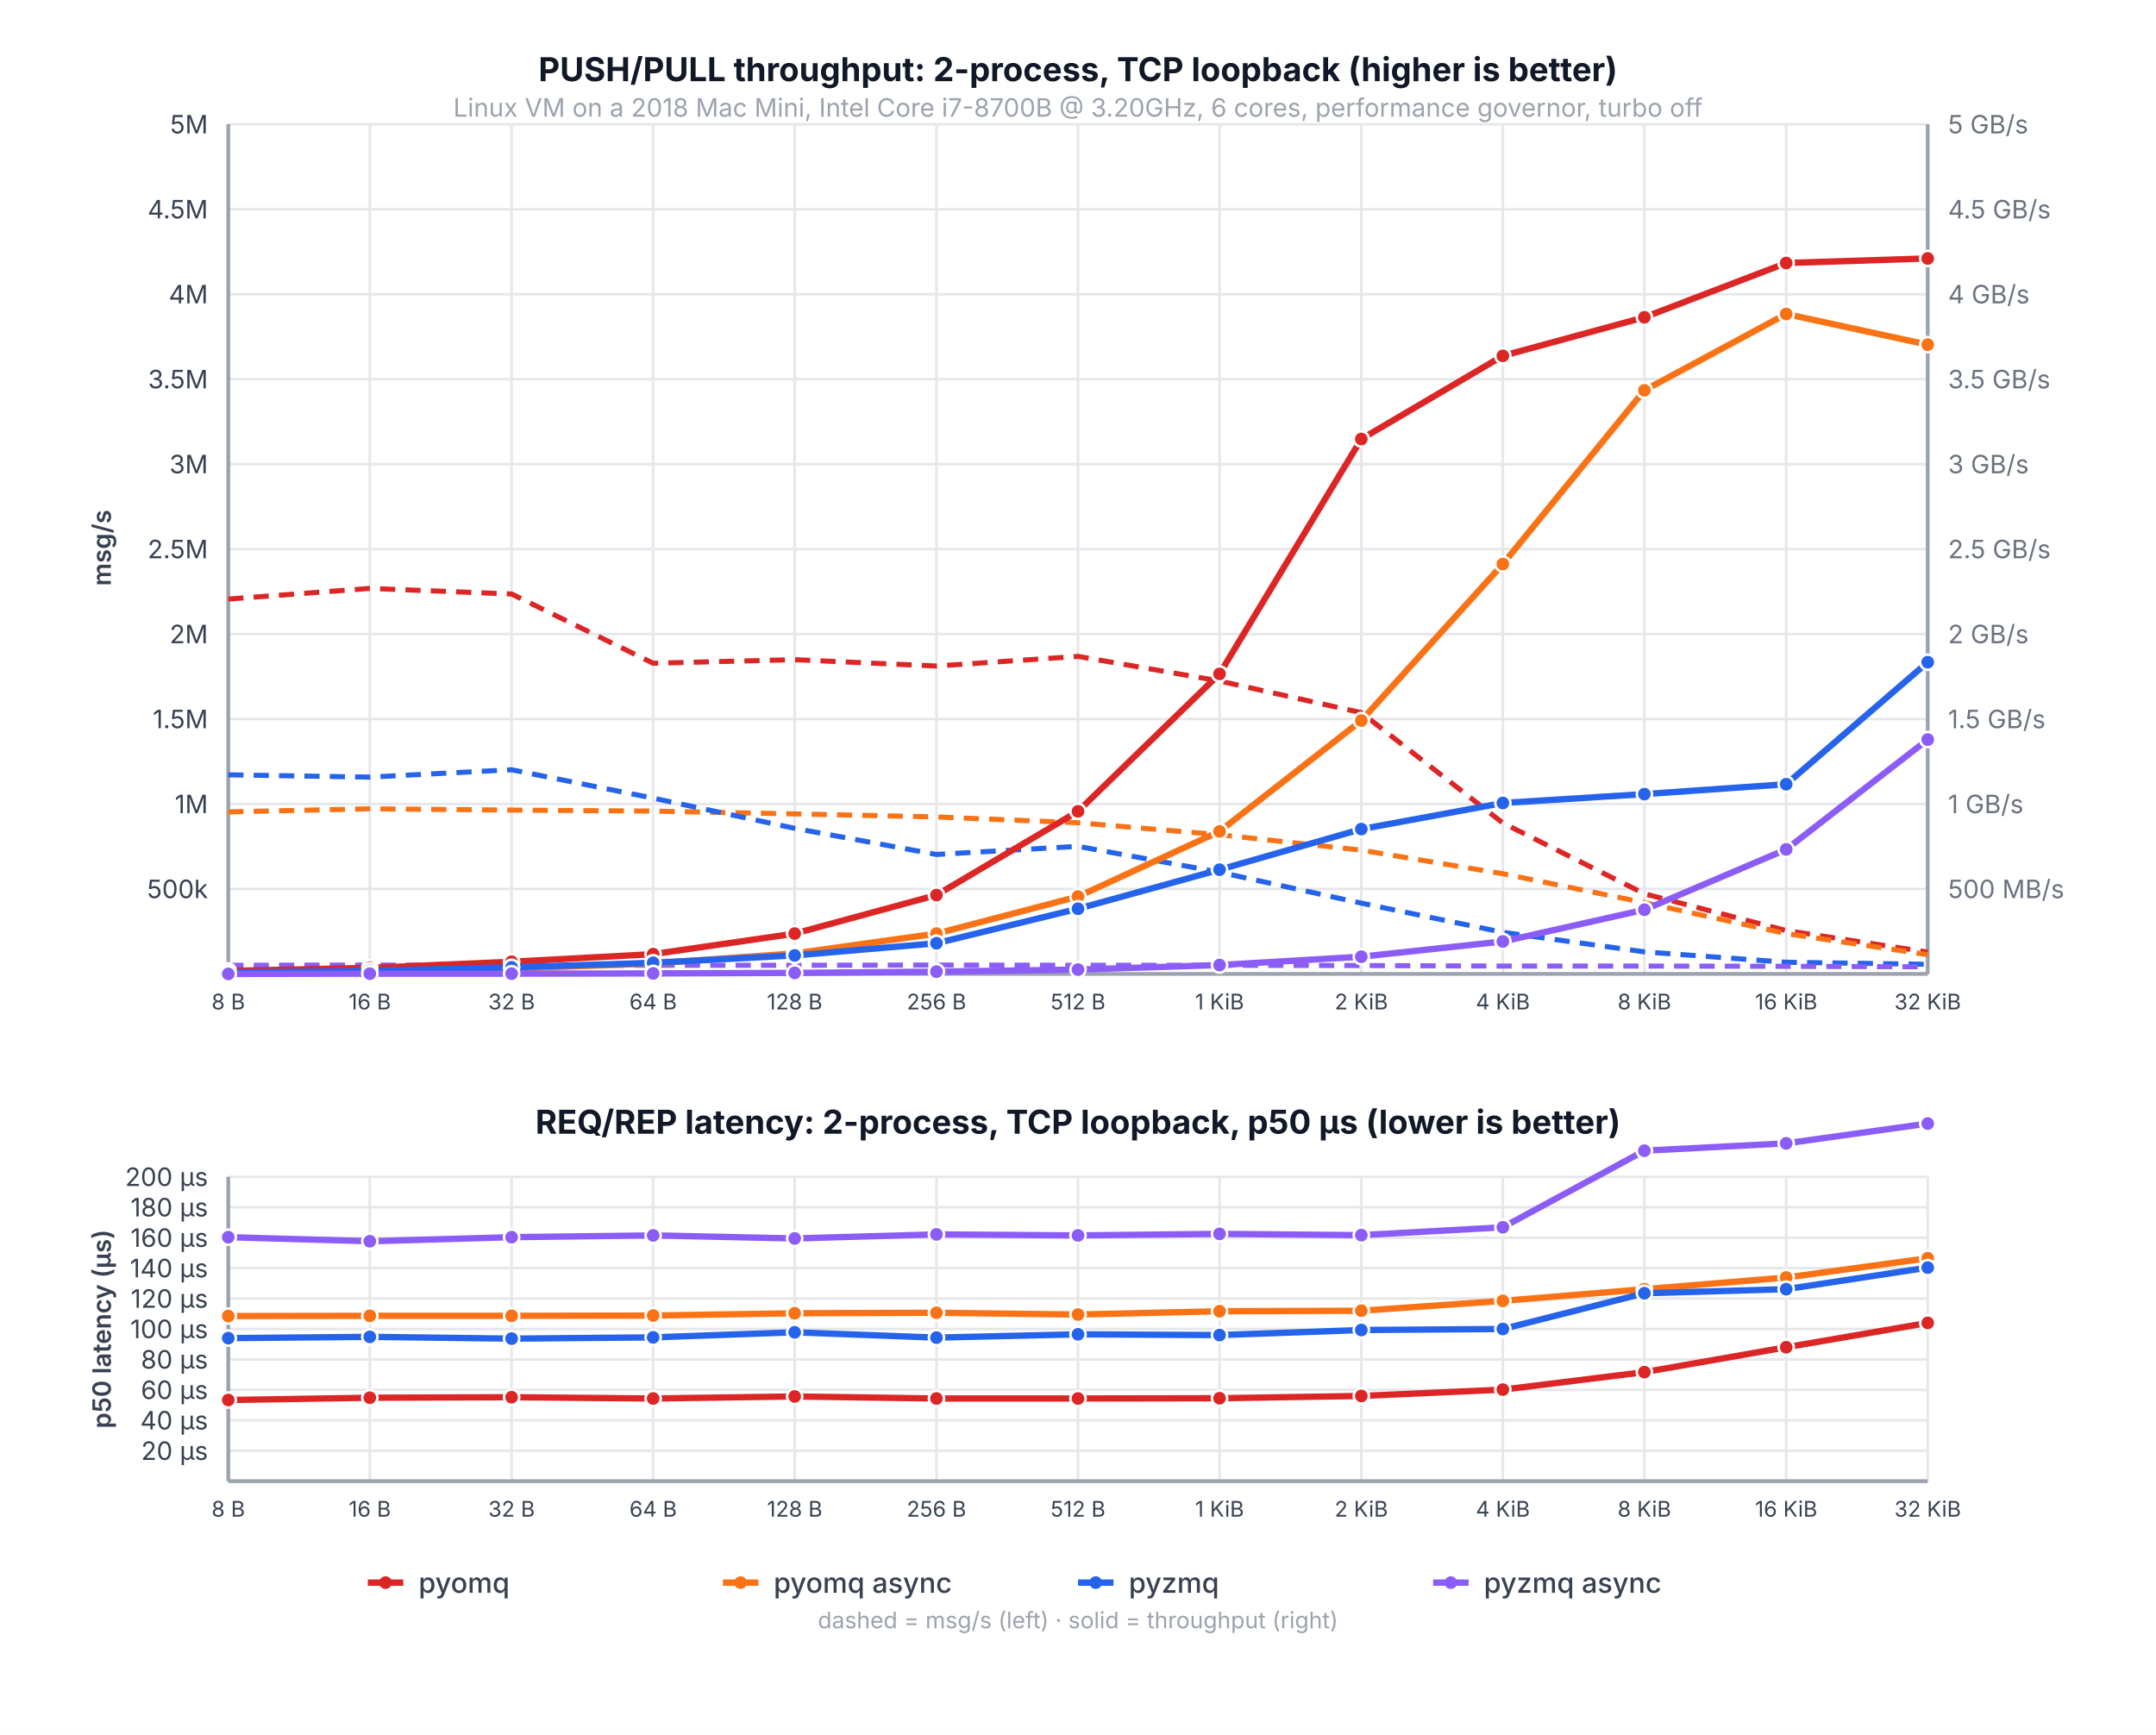
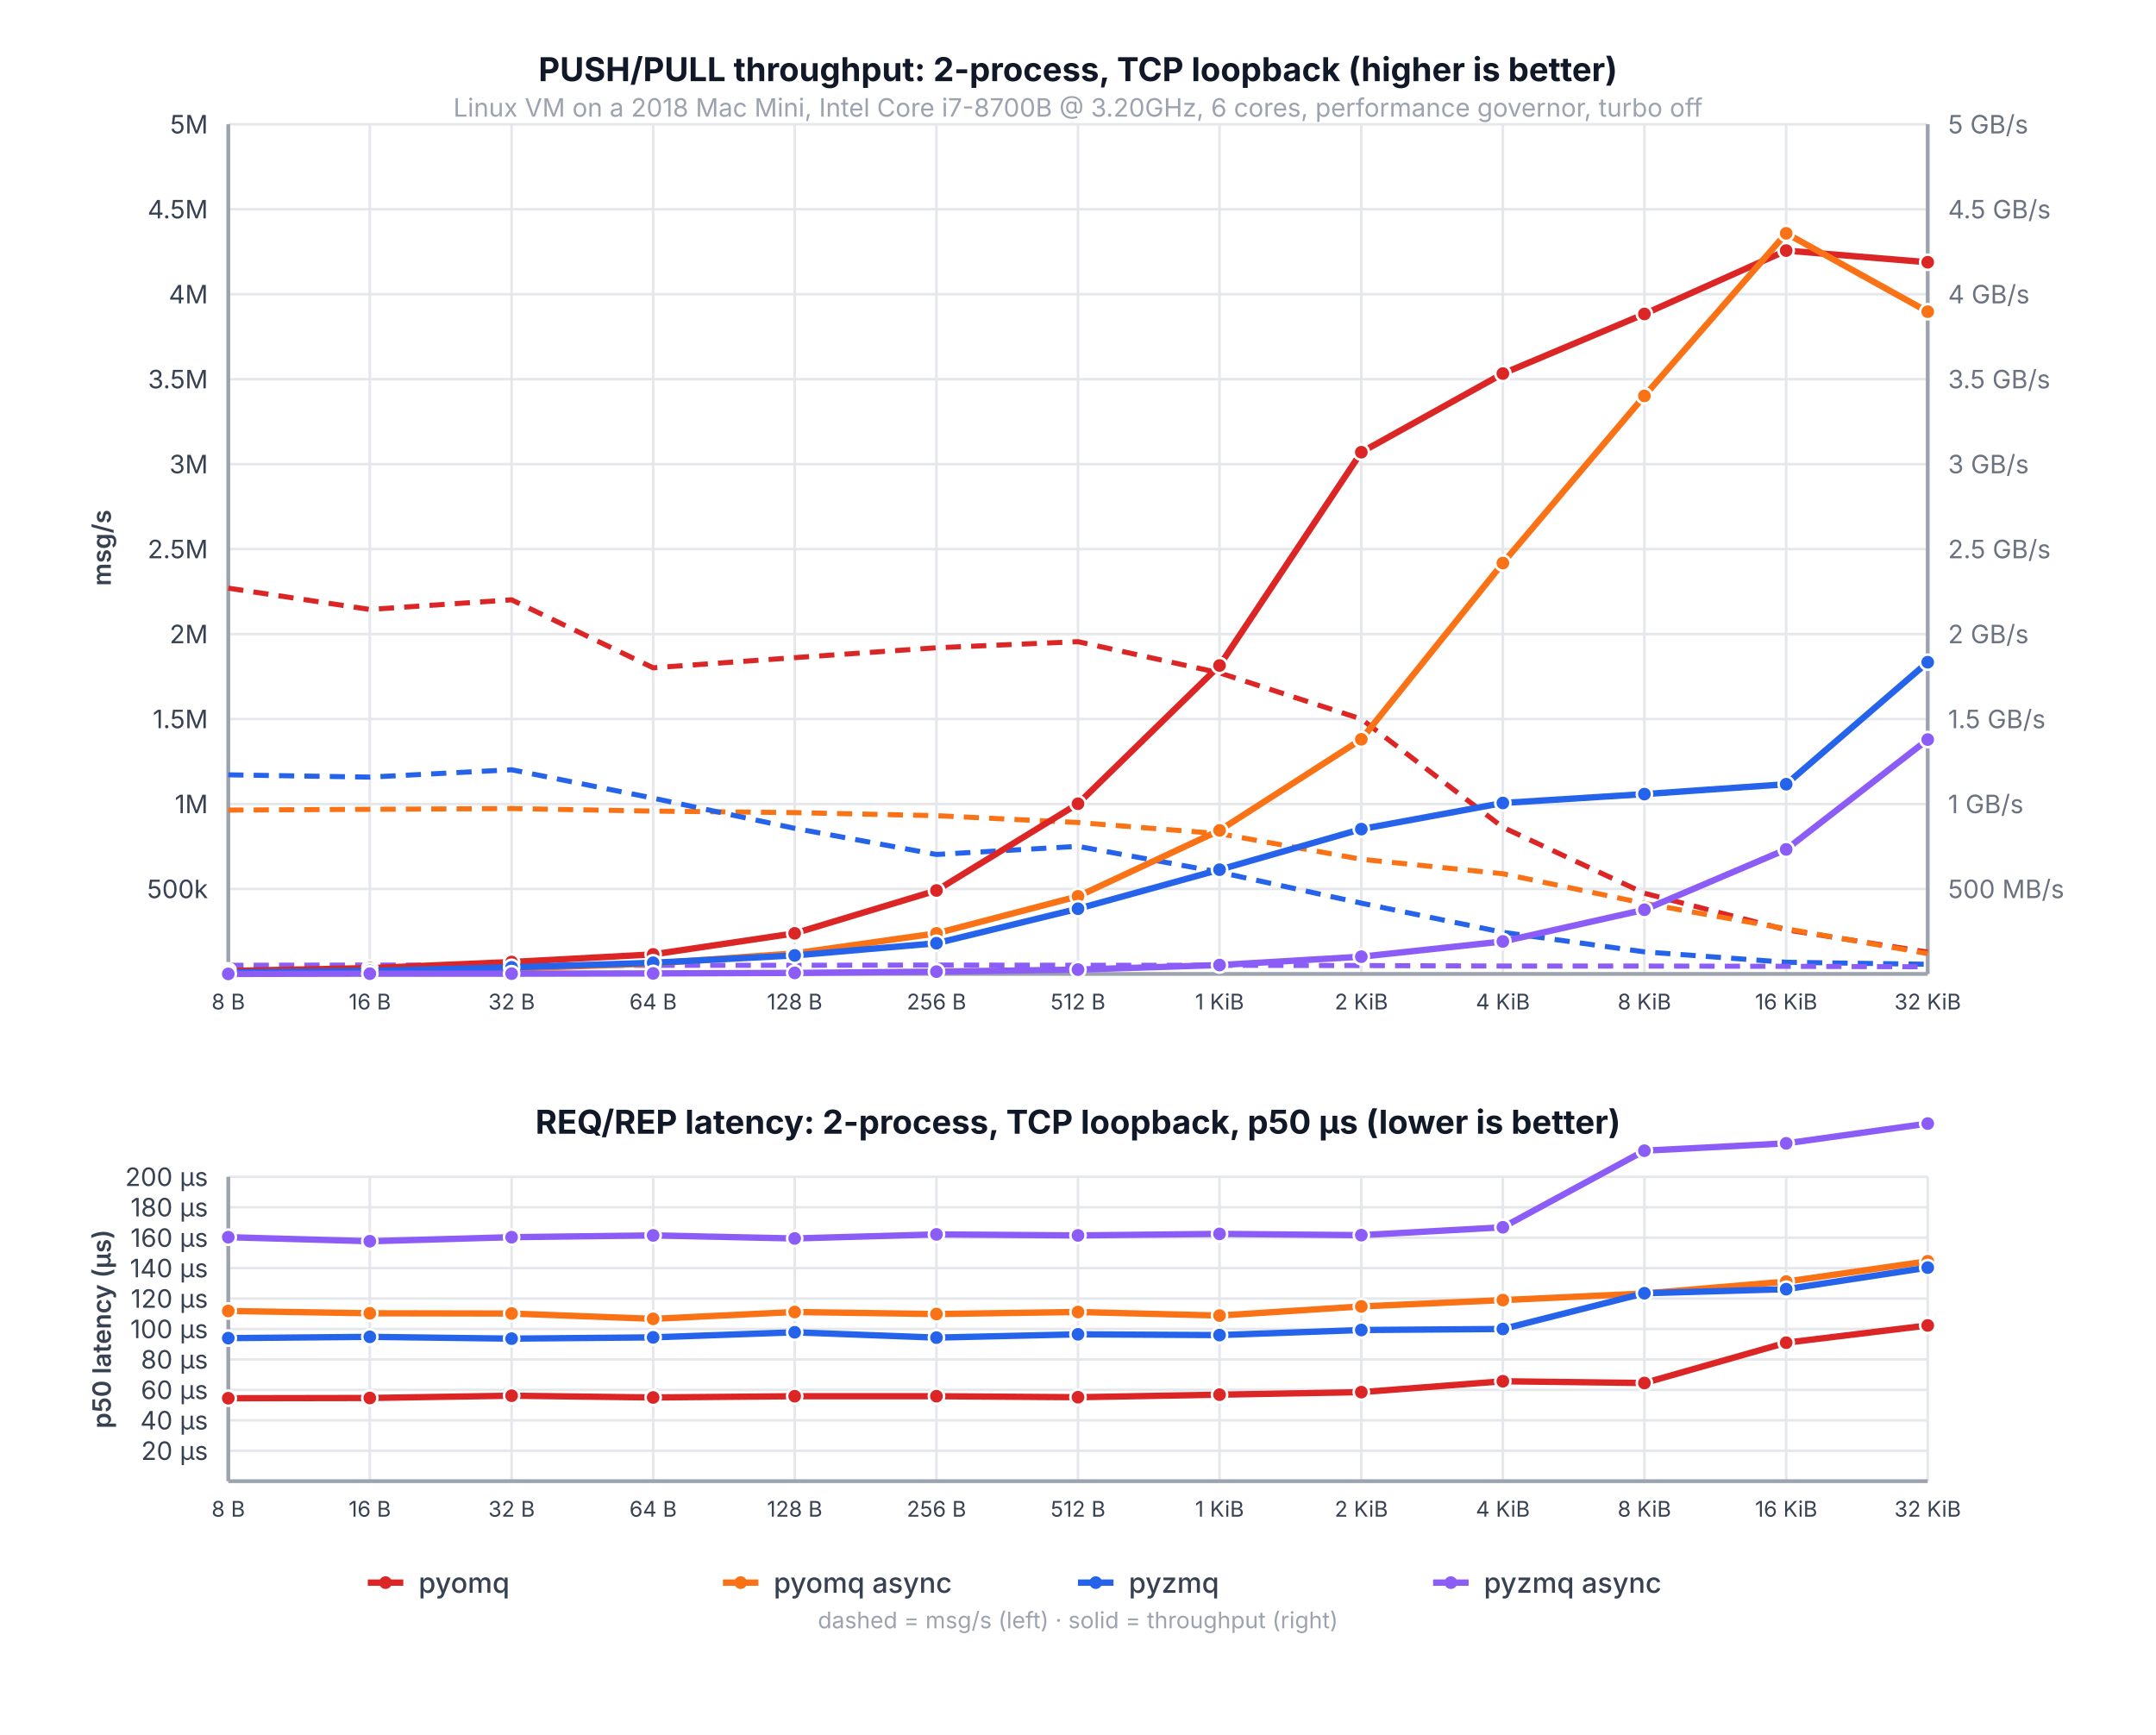
<svg xmlns="http://www.w3.org/2000/svg" viewBox="0 0 850 684" font-family="system-ui, -apple-system, sans-serif">
  <rect width="850" height="684" fill="white" />
  <text x="425.0" y="32" text-anchor="middle" fill="#111827" font-size="13" font-weight="700">PUSH/PULL throughput: 2-process, TCP loopback (higher is better)</text>
  <text x="425.0" y="46" text-anchor="middle" fill="#9ca3af" font-size="10">Linux VM on a 2018 Mac Mini, Intel Core i7-8700B @ 3.20GHz, 6 cores, performance governor, turbo off</text>
  <line x1="90" y1="350.5" x2="760" y2="350.5" stroke="#e5e7eb" stroke-width="1" />
  <text x="82" y="350.5" text-anchor="end" dominant-baseline="middle" fill="#374151" font-size="10">500k</text>
  <text x="768" y="350.5" text-anchor="start" dominant-baseline="middle" fill="#6b7280" font-size="10">500 MB/s</text>
  <line x1="90" y1="317.0" x2="760" y2="317.0" stroke="#e5e7eb" stroke-width="1" />
  <text x="82" y="317.0" text-anchor="end" dominant-baseline="middle" fill="#374151" font-size="10">1M</text>
  <text x="768" y="317.0" text-anchor="start" dominant-baseline="middle" fill="#6b7280" font-size="10">1 GB/s</text>
  <line x1="90" y1="283.5" x2="760" y2="283.5" stroke="#e5e7eb" stroke-width="1" />
  <text x="82" y="283.5" text-anchor="end" dominant-baseline="middle" fill="#374151" font-size="10">1.5M</text>
  <text x="768" y="283.5" text-anchor="start" dominant-baseline="middle" fill="#6b7280" font-size="10">1.5 GB/s</text>
  <line x1="90" y1="250.0" x2="760" y2="250.0" stroke="#e5e7eb" stroke-width="1" />
  <text x="82" y="250.0" text-anchor="end" dominant-baseline="middle" fill="#374151" font-size="10">2M</text>
  <text x="768" y="250.0" text-anchor="start" dominant-baseline="middle" fill="#6b7280" font-size="10">2 GB/s</text>
  <line x1="90" y1="216.5" x2="760" y2="216.5" stroke="#e5e7eb" stroke-width="1" />
  <text x="82" y="216.5" text-anchor="end" dominant-baseline="middle" fill="#374151" font-size="10">2.5M</text>
  <text x="768" y="216.5" text-anchor="start" dominant-baseline="middle" fill="#6b7280" font-size="10">2.5 GB/s</text>
  <line x1="90" y1="183.0" x2="760" y2="183.0" stroke="#e5e7eb" stroke-width="1" />
  <text x="82" y="183.0" text-anchor="end" dominant-baseline="middle" fill="#374151" font-size="10">3M</text>
  <text x="768" y="183.0" text-anchor="start" dominant-baseline="middle" fill="#6b7280" font-size="10">3 GB/s</text>
  <line x1="90" y1="149.5" x2="760" y2="149.5" stroke="#e5e7eb" stroke-width="1" />
  <text x="82" y="149.5" text-anchor="end" dominant-baseline="middle" fill="#374151" font-size="10">3.5M</text>
  <text x="768" y="149.5" text-anchor="start" dominant-baseline="middle" fill="#6b7280" font-size="10">3.5 GB/s</text>
  <line x1="90" y1="116.0" x2="760" y2="116.0" stroke="#e5e7eb" stroke-width="1" />
  <text x="82" y="116.0" text-anchor="end" dominant-baseline="middle" fill="#374151" font-size="10">4M</text>
  <text x="768" y="116.0" text-anchor="start" dominant-baseline="middle" fill="#6b7280" font-size="10">4 GB/s</text>
  <line x1="90" y1="82.5" x2="760" y2="82.5" stroke="#e5e7eb" stroke-width="1" />
  <text x="82" y="82.5" text-anchor="end" dominant-baseline="middle" fill="#374151" font-size="10">4.5M</text>
  <text x="768" y="82.5" text-anchor="start" dominant-baseline="middle" fill="#6b7280" font-size="10">4.5 GB/s</text>
  <line x1="90" y1="49.0" x2="760" y2="49.0" stroke="#e5e7eb" stroke-width="1" />
  <text x="82" y="49.0" text-anchor="end" dominant-baseline="middle" fill="#374151" font-size="10">5M</text>
  <text x="768" y="49.0" text-anchor="start" dominant-baseline="middle" fill="#6b7280" font-size="10">5 GB/s</text>
  <line x1="90.0" y1="49" x2="90.0" y2="384" stroke="#e5e7eb" stroke-width="1" />
  <line x1="145.8" y1="49" x2="145.8" y2="384" stroke="#e5e7eb" stroke-width="1" />
  <line x1="201.7" y1="49" x2="201.7" y2="384" stroke="#e5e7eb" stroke-width="1" />
  <line x1="257.5" y1="49" x2="257.5" y2="384" stroke="#e5e7eb" stroke-width="1" />
  <line x1="313.3" y1="49" x2="313.3" y2="384" stroke="#e5e7eb" stroke-width="1" />
  <line x1="369.2" y1="49" x2="369.2" y2="384" stroke="#e5e7eb" stroke-width="1" />
  <line x1="425.0" y1="49" x2="425.0" y2="384" stroke="#e5e7eb" stroke-width="1" />
  <line x1="480.8" y1="49" x2="480.8" y2="384" stroke="#e5e7eb" stroke-width="1" />
  <line x1="536.7" y1="49" x2="536.7" y2="384" stroke="#e5e7eb" stroke-width="1" />
  <line x1="592.5" y1="49" x2="592.5" y2="384" stroke="#e5e7eb" stroke-width="1" />
  <line x1="648.3" y1="49" x2="648.3" y2="384" stroke="#e5e7eb" stroke-width="1" />
  <line x1="704.2" y1="49" x2="704.2" y2="384" stroke="#e5e7eb" stroke-width="1" />
  <line x1="760.0" y1="49" x2="760.0" y2="384" stroke="#e5e7eb" stroke-width="1" />
  <line x1="90" y1="49" x2="90" y2="384" stroke="#9ca3af" stroke-width="1.5" />
  <line x1="760" y1="49" x2="760" y2="384" stroke="#9ca3af" stroke-width="1.5" />
  <line x1="90" y1="384" x2="760" y2="384" stroke="#9ca3af" stroke-width="1.5" />
  <text x="40" y="216" text-anchor="middle" dominant-baseline="middle" fill="#374151" font-size="10" font-weight="600" transform="rotate(-90,40,216)">msg/s</text>
-   <polyline points="90.0,236.2 145.8,232.0 201.7,234.2 257.5,261.5 313.3,260.1 369.2,262.6 425.0,258.8 480.8,268.5 536.7,281.0 592.5,324.5 648.3,352.4 704.2,366.9 760.0,375.4" fill="none" stroke="#dc2626" stroke-width="2" stroke-dasharray="6,4" />
-   <polyline points="90.0,320.1 145.8,318.9 201.7,319.4 257.5,319.8 313.3,320.9 369.2,322.1 425.0,324.4 480.8,329.1 536.7,335.2 592.5,344.5 648.3,355.9 704.2,368.1 760.0,376.4" fill="none" stroke="#f97316" stroke-width="2" stroke-dasharray="6,4" />
+   <polyline points="90.0,231.9 145.8,240.3 201.7,236.5 257.5,263.3 313.3,259.3 369.2,255.4 425.0,253.0 480.8,265.3 536.7,283.5 592.5,326.2 648.3,352.2 704.2,366.6 760.0,375.4" fill="none" stroke="#dc2626" stroke-width="2" stroke-dasharray="6,4" />
+   <polyline points="90.0,319.4 145.8,319.1 201.7,318.8 257.5,319.8 313.3,320.4 369.2,321.6 425.0,324.3 480.8,328.7 536.7,338.8 592.5,344.5 648.3,356.2 704.2,366.2 760.0,376.0" fill="none" stroke="#f97316" stroke-width="2" stroke-dasharray="6,4" />
  <polyline points="90.0,305.5 145.8,306.4 201.7,303.5 257.5,314.7 313.3,326.6 369.2,336.9 425.0,333.7 480.8,343.9 536.7,356.1 592.5,367.6 648.3,375.3 704.2,379.4 760.0,380.2" fill="none" stroke="#2563eb" stroke-width="2" stroke-dasharray="6,4" />
  <polyline points="90.0,380.6 145.8,380.5 201.7,380.6 257.5,380.6 313.3,380.6 369.2,380.5 425.0,380.6 480.8,380.6 536.7,380.7 592.5,380.9 648.3,380.9 704.2,381.0 760.0,381.2" fill="none" stroke="#8b5cf6" stroke-width="2" stroke-dasharray="6,4" />
-   <polyline points="90.0,382.8 145.8,381.6 201.7,379.2 257.5,376.2 313.3,368.1 369.2,352.9 425.0,319.9 480.8,265.7 536.7,173.1 592.5,140.3 648.3,125.1 704.2,103.7 760.0,101.9" fill="none" stroke="#dc2626" stroke-width="2.5" stroke-linecap="round" stroke-linejoin="round" />
+   <polyline points="90.0,382.8 145.8,381.7 201.7,379.3 257.5,376.3 313.3,368.0 369.2,351.1 425.0,316.9 480.8,262.4 536.7,178.3 592.5,147.3 648.3,123.8 704.2,98.8 760.0,103.4" fill="none" stroke="#dc2626" stroke-width="2.5" stroke-linecap="round" stroke-linejoin="round" />
  <circle cx="90.0" cy="382.8" r="3" fill="#dc2626" stroke="white" stroke-width="1" />
-   <circle cx="145.8" cy="381.6" r="3" fill="#dc2626" stroke="white" stroke-width="1" />
-   <circle cx="201.7" cy="379.2" r="3" fill="#dc2626" stroke="white" stroke-width="1" />
-   <circle cx="257.5" cy="376.2" r="3" fill="#dc2626" stroke="white" stroke-width="1" />
-   <circle cx="313.3" cy="368.1" r="3" fill="#dc2626" stroke="white" stroke-width="1" />
-   <circle cx="369.2" cy="352.9" r="3" fill="#dc2626" stroke="white" stroke-width="1" />
-   <circle cx="425.0" cy="319.9" r="3" fill="#dc2626" stroke="white" stroke-width="1" />
-   <circle cx="480.8" cy="265.7" r="3" fill="#dc2626" stroke="white" stroke-width="1" />
-   <circle cx="536.7" cy="173.1" r="3" fill="#dc2626" stroke="white" stroke-width="1" />
-   <circle cx="592.5" cy="140.3" r="3" fill="#dc2626" stroke="white" stroke-width="1" />
-   <circle cx="648.3" cy="125.1" r="3" fill="#dc2626" stroke="white" stroke-width="1" />
-   <circle cx="704.2" cy="103.7" r="3" fill="#dc2626" stroke="white" stroke-width="1" />
-   <circle cx="760.0" cy="101.9" r="3" fill="#dc2626" stroke="white" stroke-width="1" />
-   <polyline points="90.0,383.5 145.8,383.0 201.7,381.9 257.5,379.9 313.3,375.9 369.2,368.1 425.0,353.5 480.8,327.8 536.7,284.1 592.5,222.4 648.3,153.9 704.2,123.8 760.0,135.9" fill="none" stroke="#f97316" stroke-width="2.5" stroke-linecap="round" stroke-linejoin="round" />
+   <circle cx="145.8" cy="381.7" r="3" fill="#dc2626" stroke="white" stroke-width="1" />
+   <circle cx="201.7" cy="379.3" r="3" fill="#dc2626" stroke="white" stroke-width="1" />
+   <circle cx="257.5" cy="376.3" r="3" fill="#dc2626" stroke="white" stroke-width="1" />
+   <circle cx="313.3" cy="368.0" r="3" fill="#dc2626" stroke="white" stroke-width="1" />
+   <circle cx="369.2" cy="351.1" r="3" fill="#dc2626" stroke="white" stroke-width="1" />
+   <circle cx="425.0" cy="316.9" r="3" fill="#dc2626" stroke="white" stroke-width="1" />
+   <circle cx="480.8" cy="262.4" r="3" fill="#dc2626" stroke="white" stroke-width="1" />
+   <circle cx="536.7" cy="178.3" r="3" fill="#dc2626" stroke="white" stroke-width="1" />
+   <circle cx="592.5" cy="147.3" r="3" fill="#dc2626" stroke="white" stroke-width="1" />
+   <circle cx="648.3" cy="123.8" r="3" fill="#dc2626" stroke="white" stroke-width="1" />
+   <circle cx="704.2" cy="98.8" r="3" fill="#dc2626" stroke="white" stroke-width="1" />
+   <circle cx="760.0" cy="103.4" r="3" fill="#dc2626" stroke="white" stroke-width="1" />
+   <polyline points="90.0,383.5 145.8,383.0 201.7,381.9 257.5,379.9 313.3,375.9 369.2,368.0 425.0,353.4 480.8,327.4 536.7,291.5 592.5,222.0 648.3,156.1 704.2,92.0 760.0,122.9" fill="none" stroke="#f97316" stroke-width="2.5" stroke-linecap="round" stroke-linejoin="round" />
  <circle cx="90.0" cy="383.5" r="3" fill="#f97316" stroke="white" stroke-width="1" />
  <circle cx="145.8" cy="383.0" r="3" fill="#f97316" stroke="white" stroke-width="1" />
  <circle cx="201.7" cy="381.9" r="3" fill="#f97316" stroke="white" stroke-width="1" />
  <circle cx="257.5" cy="379.9" r="3" fill="#f97316" stroke="white" stroke-width="1" />
  <circle cx="313.3" cy="375.9" r="3" fill="#f97316" stroke="white" stroke-width="1" />
-   <circle cx="369.2" cy="368.1" r="3" fill="#f97316" stroke="white" stroke-width="1" />
-   <circle cx="425.0" cy="353.5" r="3" fill="#f97316" stroke="white" stroke-width="1" />
-   <circle cx="480.8" cy="327.8" r="3" fill="#f97316" stroke="white" stroke-width="1" />
-   <circle cx="536.7" cy="284.1" r="3" fill="#f97316" stroke="white" stroke-width="1" />
-   <circle cx="592.5" cy="222.4" r="3" fill="#f97316" stroke="white" stroke-width="1" />
-   <circle cx="648.3" cy="153.9" r="3" fill="#f97316" stroke="white" stroke-width="1" />
-   <circle cx="704.2" cy="123.8" r="3" fill="#f97316" stroke="white" stroke-width="1" />
-   <circle cx="760.0" cy="135.9" r="3" fill="#f97316" stroke="white" stroke-width="1" />
+   <circle cx="369.2" cy="368.0" r="3" fill="#f97316" stroke="white" stroke-width="1" />
+   <circle cx="425.0" cy="353.4" r="3" fill="#f97316" stroke="white" stroke-width="1" />
+   <circle cx="480.8" cy="327.4" r="3" fill="#f97316" stroke="white" stroke-width="1" />
+   <circle cx="536.7" cy="291.5" r="3" fill="#f97316" stroke="white" stroke-width="1" />
+   <circle cx="592.5" cy="222.0" r="3" fill="#f97316" stroke="white" stroke-width="1" />
+   <circle cx="648.3" cy="156.1" r="3" fill="#f97316" stroke="white" stroke-width="1" />
+   <circle cx="704.2" cy="92.0" r="3" fill="#f97316" stroke="white" stroke-width="1" />
+   <circle cx="760.0" cy="122.9" r="3" fill="#f97316" stroke="white" stroke-width="1" />
  <polyline points="90.0,383.4 145.8,382.8 201.7,381.4 257.5,379.6 313.3,376.7 369.2,371.9 425.0,358.3 480.8,342.9 536.7,326.9 592.5,316.6 648.3,313.1 704.2,309.2 760.0,261.1" fill="none" stroke="#2563eb" stroke-width="2.5" stroke-linecap="round" stroke-linejoin="round" />
  <circle cx="90.0" cy="383.4" r="3" fill="#2563eb" stroke="white" stroke-width="1" />
  <circle cx="145.8" cy="382.8" r="3" fill="#2563eb" stroke="white" stroke-width="1" />
  <circle cx="201.7" cy="381.4" r="3" fill="#2563eb" stroke="white" stroke-width="1" />
  <circle cx="257.5" cy="379.6" r="3" fill="#2563eb" stroke="white" stroke-width="1" />
  <circle cx="313.3" cy="376.7" r="3" fill="#2563eb" stroke="white" stroke-width="1" />
  <circle cx="369.2" cy="371.9" r="3" fill="#2563eb" stroke="white" stroke-width="1" />
  <circle cx="425.0" cy="358.3" r="3" fill="#2563eb" stroke="white" stroke-width="1" />
  <circle cx="480.8" cy="342.9" r="3" fill="#2563eb" stroke="white" stroke-width="1" />
  <circle cx="536.7" cy="326.9" r="3" fill="#2563eb" stroke="white" stroke-width="1" />
  <circle cx="592.5" cy="316.6" r="3" fill="#2563eb" stroke="white" stroke-width="1" />
  <circle cx="648.3" cy="313.1" r="3" fill="#2563eb" stroke="white" stroke-width="1" />
  <circle cx="704.2" cy="309.2" r="3" fill="#2563eb" stroke="white" stroke-width="1" />
  <circle cx="760.0" cy="261.1" r="3" fill="#2563eb" stroke="white" stroke-width="1" />
  <polyline points="90.0,384.0 145.8,383.9 201.7,383.9 257.5,383.8 313.3,383.6 369.2,383.1 425.0,382.3 480.8,380.5 536.7,377.2 592.5,371.2 648.3,358.7 704.2,334.9 760.0,291.6" fill="none" stroke="#8b5cf6" stroke-width="2.5" stroke-linecap="round" stroke-linejoin="round" />
  <circle cx="90.0" cy="384.0" r="3" fill="#8b5cf6" stroke="white" stroke-width="1" />
  <circle cx="145.8" cy="383.9" r="3" fill="#8b5cf6" stroke="white" stroke-width="1" />
  <circle cx="201.7" cy="383.9" r="3" fill="#8b5cf6" stroke="white" stroke-width="1" />
  <circle cx="257.5" cy="383.8" r="3" fill="#8b5cf6" stroke="white" stroke-width="1" />
  <circle cx="313.3" cy="383.6" r="3" fill="#8b5cf6" stroke="white" stroke-width="1" />
  <circle cx="369.2" cy="383.1" r="3" fill="#8b5cf6" stroke="white" stroke-width="1" />
  <circle cx="425.0" cy="382.3" r="3" fill="#8b5cf6" stroke="white" stroke-width="1" />
  <circle cx="480.8" cy="380.5" r="3" fill="#8b5cf6" stroke="white" stroke-width="1" />
  <circle cx="536.7" cy="377.2" r="3" fill="#8b5cf6" stroke="white" stroke-width="1" />
  <circle cx="592.5" cy="371.2" r="3" fill="#8b5cf6" stroke="white" stroke-width="1" />
  <circle cx="648.3" cy="358.7" r="3" fill="#8b5cf6" stroke="white" stroke-width="1" />
  <circle cx="704.2" cy="334.9" r="3" fill="#8b5cf6" stroke="white" stroke-width="1" />
  <circle cx="760.0" cy="291.6" r="3" fill="#8b5cf6" stroke="white" stroke-width="1" />
  <text x="90.0" y="398" text-anchor="middle" fill="#374151" font-size="8.5">8 B</text>
  <text x="145.8" y="398" text-anchor="middle" fill="#374151" font-size="8.5">16 B</text>
  <text x="201.7" y="398" text-anchor="middle" fill="#374151" font-size="8.5">32 B</text>
  <text x="257.5" y="398" text-anchor="middle" fill="#374151" font-size="8.5">64 B</text>
  <text x="313.3" y="398" text-anchor="middle" fill="#374151" font-size="8.5">128 B</text>
  <text x="369.2" y="398" text-anchor="middle" fill="#374151" font-size="8.5">256 B</text>
  <text x="425.0" y="398" text-anchor="middle" fill="#374151" font-size="8.5">512 B</text>
  <text x="480.8" y="398" text-anchor="middle" fill="#374151" font-size="8.5">1 KiB</text>
  <text x="536.7" y="398" text-anchor="middle" fill="#374151" font-size="8.5">2 KiB</text>
  <text x="592.5" y="398" text-anchor="middle" fill="#374151" font-size="8.5">4 KiB</text>
  <text x="648.3" y="398" text-anchor="middle" fill="#374151" font-size="8.5">8 KiB</text>
  <text x="704.2" y="398" text-anchor="middle" fill="#374151" font-size="8.5">16 KiB</text>
  <text x="760.0" y="398" text-anchor="middle" fill="#374151" font-size="8.5">32 KiB</text>
  <text x="425.0" y="447" text-anchor="middle" fill="#111827" font-size="13" font-weight="700">REQ/REP latency: 2-process, TCP loopback, p50 µs (lower is better)</text>
  <line x1="90" y1="572.0" x2="760" y2="572.0" stroke="#e5e7eb" stroke-width="1" />
  <text x="82" y="572.0" text-anchor="end" dominant-baseline="middle" fill="#374151" font-size="10">20 µs</text>
  <line x1="90" y1="560.0" x2="760" y2="560.0" stroke="#e5e7eb" stroke-width="1" />
  <text x="82" y="560.0" text-anchor="end" dominant-baseline="middle" fill="#374151" font-size="10">40 µs</text>
  <line x1="90" y1="548.0" x2="760" y2="548.0" stroke="#e5e7eb" stroke-width="1" />
  <text x="82" y="548.0" text-anchor="end" dominant-baseline="middle" fill="#374151" font-size="10">60 µs</text>
  <line x1="90" y1="536.0" x2="760" y2="536.0" stroke="#e5e7eb" stroke-width="1" />
  <text x="82" y="536.0" text-anchor="end" dominant-baseline="middle" fill="#374151" font-size="10">80 µs</text>
  <line x1="90" y1="524.0" x2="760" y2="524.0" stroke="#e5e7eb" stroke-width="1" />
  <text x="82" y="524.0" text-anchor="end" dominant-baseline="middle" fill="#374151" font-size="10">100 µs</text>
  <line x1="90" y1="512.0" x2="760" y2="512.0" stroke="#e5e7eb" stroke-width="1" />
  <text x="82" y="512.0" text-anchor="end" dominant-baseline="middle" fill="#374151" font-size="10">120 µs</text>
  <line x1="90" y1="500.0" x2="760" y2="500.0" stroke="#e5e7eb" stroke-width="1" />
  <text x="82" y="500.0" text-anchor="end" dominant-baseline="middle" fill="#374151" font-size="10">140 µs</text>
  <line x1="90" y1="488.0" x2="760" y2="488.0" stroke="#e5e7eb" stroke-width="1" />
  <text x="82" y="488.0" text-anchor="end" dominant-baseline="middle" fill="#374151" font-size="10">160 µs</text>
  <line x1="90" y1="476.0" x2="760" y2="476.0" stroke="#e5e7eb" stroke-width="1" />
  <text x="82" y="476.0" text-anchor="end" dominant-baseline="middle" fill="#374151" font-size="10">180 µs</text>
  <line x1="90" y1="464.0" x2="760" y2="464.0" stroke="#e5e7eb" stroke-width="1" />
  <text x="82" y="464.0" text-anchor="end" dominant-baseline="middle" fill="#374151" font-size="10">200 µs</text>
  <line x1="90.0" y1="464" x2="90.0" y2="584" stroke="#e5e7eb" stroke-width="1" />
  <line x1="145.8" y1="464" x2="145.8" y2="584" stroke="#e5e7eb" stroke-width="1" />
  <line x1="201.7" y1="464" x2="201.7" y2="584" stroke="#e5e7eb" stroke-width="1" />
  <line x1="257.5" y1="464" x2="257.5" y2="584" stroke="#e5e7eb" stroke-width="1" />
  <line x1="313.3" y1="464" x2="313.3" y2="584" stroke="#e5e7eb" stroke-width="1" />
  <line x1="369.2" y1="464" x2="369.2" y2="584" stroke="#e5e7eb" stroke-width="1" />
  <line x1="425.0" y1="464" x2="425.0" y2="584" stroke="#e5e7eb" stroke-width="1" />
  <line x1="480.8" y1="464" x2="480.8" y2="584" stroke="#e5e7eb" stroke-width="1" />
  <line x1="536.7" y1="464" x2="536.7" y2="584" stroke="#e5e7eb" stroke-width="1" />
  <line x1="592.5" y1="464" x2="592.5" y2="584" stroke="#e5e7eb" stroke-width="1" />
  <line x1="648.3" y1="464" x2="648.3" y2="584" stroke="#e5e7eb" stroke-width="1" />
  <line x1="704.2" y1="464" x2="704.2" y2="584" stroke="#e5e7eb" stroke-width="1" />
  <line x1="760.0" y1="464" x2="760.0" y2="584" stroke="#e5e7eb" stroke-width="1" />
  <line x1="90" y1="464" x2="90" y2="584" stroke="#9ca3af" stroke-width="1.5" />
  <line x1="90" y1="584" x2="760" y2="584" stroke="#9ca3af" stroke-width="1.5" />
  <text x="40" y="524" text-anchor="middle" dominant-baseline="middle" fill="#374151" font-size="10" font-weight="600" transform="rotate(-90,40,524)">p50 latency (µs)</text>
-   <polyline points="90.0,552.0 145.8,551.1 201.7,550.9 257.5,551.4 313.3,550.6 369.2,551.4 425.0,551.4 480.8,551.3 536.7,550.4 592.5,547.9 648.3,541.0 704.2,531.2 760.0,521.6" fill="none" stroke="#dc2626" stroke-width="2.5" stroke-linecap="round" stroke-linejoin="round" />
-   <circle cx="90.0" cy="552.0" r="3" fill="#dc2626" stroke="white" stroke-width="1" />
-   <circle cx="145.8" cy="551.1" r="3" fill="#dc2626" stroke="white" stroke-width="1" />
-   <circle cx="201.7" cy="550.9" r="3" fill="#dc2626" stroke="white" stroke-width="1" />
-   <circle cx="257.5" cy="551.4" r="3" fill="#dc2626" stroke="white" stroke-width="1" />
-   <circle cx="313.3" cy="550.6" r="3" fill="#dc2626" stroke="white" stroke-width="1" />
-   <circle cx="369.2" cy="551.4" r="3" fill="#dc2626" stroke="white" stroke-width="1" />
-   <circle cx="425.0" cy="551.4" r="3" fill="#dc2626" stroke="white" stroke-width="1" />
-   <circle cx="480.8" cy="551.3" r="3" fill="#dc2626" stroke="white" stroke-width="1" />
-   <circle cx="536.7" cy="550.4" r="3" fill="#dc2626" stroke="white" stroke-width="1" />
-   <circle cx="592.5" cy="547.9" r="3" fill="#dc2626" stroke="white" stroke-width="1" />
-   <circle cx="648.3" cy="541.0" r="3" fill="#dc2626" stroke="white" stroke-width="1" />
-   <circle cx="704.2" cy="531.2" r="3" fill="#dc2626" stroke="white" stroke-width="1" />
-   <circle cx="760.0" cy="521.6" r="3" fill="#dc2626" stroke="white" stroke-width="1" />
-   <polyline points="90.0,518.9 145.8,518.8 201.7,518.8 257.5,518.7 313.3,517.8 369.2,517.6 425.0,518.3 480.8,517.0 536.7,516.8 592.5,512.9 648.3,508.3 704.2,503.7 760.0,496.1" fill="none" stroke="#f97316" stroke-width="2.5" stroke-linecap="round" stroke-linejoin="round" />
-   <circle cx="90.0" cy="518.9" r="3" fill="#f97316" stroke="white" stroke-width="1" />
-   <circle cx="145.8" cy="518.8" r="3" fill="#f97316" stroke="white" stroke-width="1" />
-   <circle cx="201.7" cy="518.8" r="3" fill="#f97316" stroke="white" stroke-width="1" />
-   <circle cx="257.5" cy="518.7" r="3" fill="#f97316" stroke="white" stroke-width="1" />
-   <circle cx="313.3" cy="517.8" r="3" fill="#f97316" stroke="white" stroke-width="1" />
-   <circle cx="369.2" cy="517.6" r="3" fill="#f97316" stroke="white" stroke-width="1" />
-   <circle cx="425.0" cy="518.3" r="3" fill="#f97316" stroke="white" stroke-width="1" />
-   <circle cx="480.8" cy="517.0" r="3" fill="#f97316" stroke="white" stroke-width="1" />
-   <circle cx="536.7" cy="516.8" r="3" fill="#f97316" stroke="white" stroke-width="1" />
-   <circle cx="592.5" cy="512.9" r="3" fill="#f97316" stroke="white" stroke-width="1" />
-   <circle cx="648.3" cy="508.3" r="3" fill="#f97316" stroke="white" stroke-width="1" />
-   <circle cx="704.2" cy="503.7" r="3" fill="#f97316" stroke="white" stroke-width="1" />
-   <circle cx="760.0" cy="496.1" r="3" fill="#f97316" stroke="white" stroke-width="1" />
+   <polyline points="90.0,551.3 145.8,551.2 201.7,550.3 257.5,551.0 313.3,550.5 369.2,550.5 425.0,550.9 480.8,549.9 536.7,548.9 592.5,544.6 648.3,545.3 704.2,529.4 760.0,522.6" fill="none" stroke="#dc2626" stroke-width="2.5" stroke-linecap="round" stroke-linejoin="round" />
+   <circle cx="90.0" cy="551.3" r="3" fill="#dc2626" stroke="white" stroke-width="1" />
+   <circle cx="145.8" cy="551.2" r="3" fill="#dc2626" stroke="white" stroke-width="1" />
+   <circle cx="201.7" cy="550.3" r="3" fill="#dc2626" stroke="white" stroke-width="1" />
+   <circle cx="257.5" cy="551.0" r="3" fill="#dc2626" stroke="white" stroke-width="1" />
+   <circle cx="313.3" cy="550.5" r="3" fill="#dc2626" stroke="white" stroke-width="1" />
+   <circle cx="369.2" cy="550.5" r="3" fill="#dc2626" stroke="white" stroke-width="1" />
+   <circle cx="425.0" cy="550.9" r="3" fill="#dc2626" stroke="white" stroke-width="1" />
+   <circle cx="480.8" cy="549.9" r="3" fill="#dc2626" stroke="white" stroke-width="1" />
+   <circle cx="536.7" cy="548.9" r="3" fill="#dc2626" stroke="white" stroke-width="1" />
+   <circle cx="592.5" cy="544.6" r="3" fill="#dc2626" stroke="white" stroke-width="1" />
+   <circle cx="648.3" cy="545.3" r="3" fill="#dc2626" stroke="white" stroke-width="1" />
+   <circle cx="704.2" cy="529.4" r="3" fill="#dc2626" stroke="white" stroke-width="1" />
+   <circle cx="760.0" cy="522.6" r="3" fill="#dc2626" stroke="white" stroke-width="1" />
+   <polyline points="90.0,516.9 145.8,517.8 201.7,517.9 257.5,520.0 313.3,517.3 369.2,518.1 425.0,517.3 480.8,518.7 536.7,515.1 592.5,512.6 648.3,510.0 704.2,505.3 760.0,497.3" fill="none" stroke="#f97316" stroke-width="2.5" stroke-linecap="round" stroke-linejoin="round" />
+   <circle cx="90.0" cy="516.9" r="3" fill="#f97316" stroke="white" stroke-width="1" />
+   <circle cx="145.8" cy="517.8" r="3" fill="#f97316" stroke="white" stroke-width="1" />
+   <circle cx="201.7" cy="517.9" r="3" fill="#f97316" stroke="white" stroke-width="1" />
+   <circle cx="257.5" cy="520.0" r="3" fill="#f97316" stroke="white" stroke-width="1" />
+   <circle cx="313.3" cy="517.3" r="3" fill="#f97316" stroke="white" stroke-width="1" />
+   <circle cx="369.2" cy="518.1" r="3" fill="#f97316" stroke="white" stroke-width="1" />
+   <circle cx="425.0" cy="517.3" r="3" fill="#f97316" stroke="white" stroke-width="1" />
+   <circle cx="480.8" cy="518.7" r="3" fill="#f97316" stroke="white" stroke-width="1" />
+   <circle cx="536.7" cy="515.1" r="3" fill="#f97316" stroke="white" stroke-width="1" />
+   <circle cx="592.5" cy="512.6" r="3" fill="#f97316" stroke="white" stroke-width="1" />
+   <circle cx="648.3" cy="510.0" r="3" fill="#f97316" stroke="white" stroke-width="1" />
+   <circle cx="704.2" cy="505.3" r="3" fill="#f97316" stroke="white" stroke-width="1" />
+   <circle cx="760.0" cy="497.3" r="3" fill="#f97316" stroke="white" stroke-width="1" />
  <polyline points="90.0,527.6 145.8,527.1 201.7,527.8 257.5,527.3 313.3,525.3 369.2,527.4 425.0,526.1 480.8,526.4 536.7,524.4 592.5,524.0 648.3,509.9 704.2,508.3 760.0,499.8" fill="none" stroke="#2563eb" stroke-width="2.5" stroke-linecap="round" stroke-linejoin="round" />
  <circle cx="90.0" cy="527.6" r="3" fill="#2563eb" stroke="white" stroke-width="1" />
  <circle cx="145.8" cy="527.1" r="3" fill="#2563eb" stroke="white" stroke-width="1" />
  <circle cx="201.7" cy="527.8" r="3" fill="#2563eb" stroke="white" stroke-width="1" />
  <circle cx="257.5" cy="527.3" r="3" fill="#2563eb" stroke="white" stroke-width="1" />
  <circle cx="313.3" cy="525.3" r="3" fill="#2563eb" stroke="white" stroke-width="1" />
  <circle cx="369.2" cy="527.4" r="3" fill="#2563eb" stroke="white" stroke-width="1" />
  <circle cx="425.0" cy="526.1" r="3" fill="#2563eb" stroke="white" stroke-width="1" />
  <circle cx="480.8" cy="526.4" r="3" fill="#2563eb" stroke="white" stroke-width="1" />
  <circle cx="536.7" cy="524.4" r="3" fill="#2563eb" stroke="white" stroke-width="1" />
  <circle cx="592.5" cy="524.0" r="3" fill="#2563eb" stroke="white" stroke-width="1" />
  <circle cx="648.3" cy="509.9" r="3" fill="#2563eb" stroke="white" stroke-width="1" />
  <circle cx="704.2" cy="508.3" r="3" fill="#2563eb" stroke="white" stroke-width="1" />
  <circle cx="760.0" cy="499.8" r="3" fill="#2563eb" stroke="white" stroke-width="1" />
  <polyline points="90.0,487.8 145.8,489.4 201.7,487.8 257.5,487.1 313.3,488.3 369.2,486.7 425.0,487.1 480.8,486.5 536.7,487.0 592.5,483.9 648.3,453.7 704.2,450.8 760.0,443.0" fill="none" stroke="#8b5cf6" stroke-width="2.5" stroke-linecap="round" stroke-linejoin="round" />
  <circle cx="90.0" cy="487.8" r="3" fill="#8b5cf6" stroke="white" stroke-width="1" />
  <circle cx="145.8" cy="489.4" r="3" fill="#8b5cf6" stroke="white" stroke-width="1" />
  <circle cx="201.7" cy="487.8" r="3" fill="#8b5cf6" stroke="white" stroke-width="1" />
  <circle cx="257.5" cy="487.1" r="3" fill="#8b5cf6" stroke="white" stroke-width="1" />
  <circle cx="313.3" cy="488.3" r="3" fill="#8b5cf6" stroke="white" stroke-width="1" />
  <circle cx="369.2" cy="486.7" r="3" fill="#8b5cf6" stroke="white" stroke-width="1" />
  <circle cx="425.0" cy="487.1" r="3" fill="#8b5cf6" stroke="white" stroke-width="1" />
  <circle cx="480.8" cy="486.5" r="3" fill="#8b5cf6" stroke="white" stroke-width="1" />
  <circle cx="536.7" cy="487.0" r="3" fill="#8b5cf6" stroke="white" stroke-width="1" />
  <circle cx="592.5" cy="483.9" r="3" fill="#8b5cf6" stroke="white" stroke-width="1" />
  <circle cx="648.3" cy="453.7" r="3" fill="#8b5cf6" stroke="white" stroke-width="1" />
  <circle cx="704.2" cy="450.8" r="3" fill="#8b5cf6" stroke="white" stroke-width="1" />
  <circle cx="760.0" cy="443.0" r="3" fill="#8b5cf6" stroke="white" stroke-width="1" />
  <text x="90.0" y="598" text-anchor="middle" fill="#374151" font-size="8.5">8 B</text>
  <text x="145.8" y="598" text-anchor="middle" fill="#374151" font-size="8.5">16 B</text>
  <text x="201.7" y="598" text-anchor="middle" fill="#374151" font-size="8.5">32 B</text>
  <text x="257.5" y="598" text-anchor="middle" fill="#374151" font-size="8.5">64 B</text>
  <text x="313.3" y="598" text-anchor="middle" fill="#374151" font-size="8.5">128 B</text>
  <text x="369.2" y="598" text-anchor="middle" fill="#374151" font-size="8.5">256 B</text>
  <text x="425.0" y="598" text-anchor="middle" fill="#374151" font-size="8.5">512 B</text>
  <text x="480.8" y="598" text-anchor="middle" fill="#374151" font-size="8.5">1 KiB</text>
  <text x="536.7" y="598" text-anchor="middle" fill="#374151" font-size="8.5">2 KiB</text>
  <text x="592.5" y="598" text-anchor="middle" fill="#374151" font-size="8.5">4 KiB</text>
  <text x="648.3" y="598" text-anchor="middle" fill="#374151" font-size="8.5">8 KiB</text>
  <text x="704.2" y="598" text-anchor="middle" fill="#374151" font-size="8.5">16 KiB</text>
  <text x="760.0" y="598" text-anchor="middle" fill="#374151" font-size="8.5">32 KiB</text>
  <line x1="145" y1="624" x2="159" y2="624" stroke="#dc2626" stroke-width="2.5" />
  <circle cx="152" cy="624" r="2.5" fill="#dc2626" />
  <text x="165" y="628" fill="#374151" font-size="11" font-weight="500">pyomq</text>
  <line x1="285" y1="624" x2="299" y2="624" stroke="#f97316" stroke-width="2.5" />
  <circle cx="292" cy="624" r="2.5" fill="#f97316" />
  <text x="305" y="628" fill="#374151" font-size="11" font-weight="500">pyomq async</text>
  <line x1="425" y1="624" x2="439" y2="624" stroke="#2563eb" stroke-width="2.5" />
  <circle cx="432" cy="624" r="2.5" fill="#2563eb" />
  <text x="445" y="628" fill="#374151" font-size="11" font-weight="500">pyzmq</text>
  <line x1="565" y1="624" x2="579" y2="624" stroke="#8b5cf6" stroke-width="2.5" />
  <circle cx="572" cy="624" r="2.5" fill="#8b5cf6" />
  <text x="585" y="628" fill="#374151" font-size="11" font-weight="500">pyzmq async</text>
  <text x="425.0" y="642" text-anchor="middle" fill="#9ca3af" font-size="9">dashed = msg/s (left) · solid = throughput (right)</text>
</svg>
